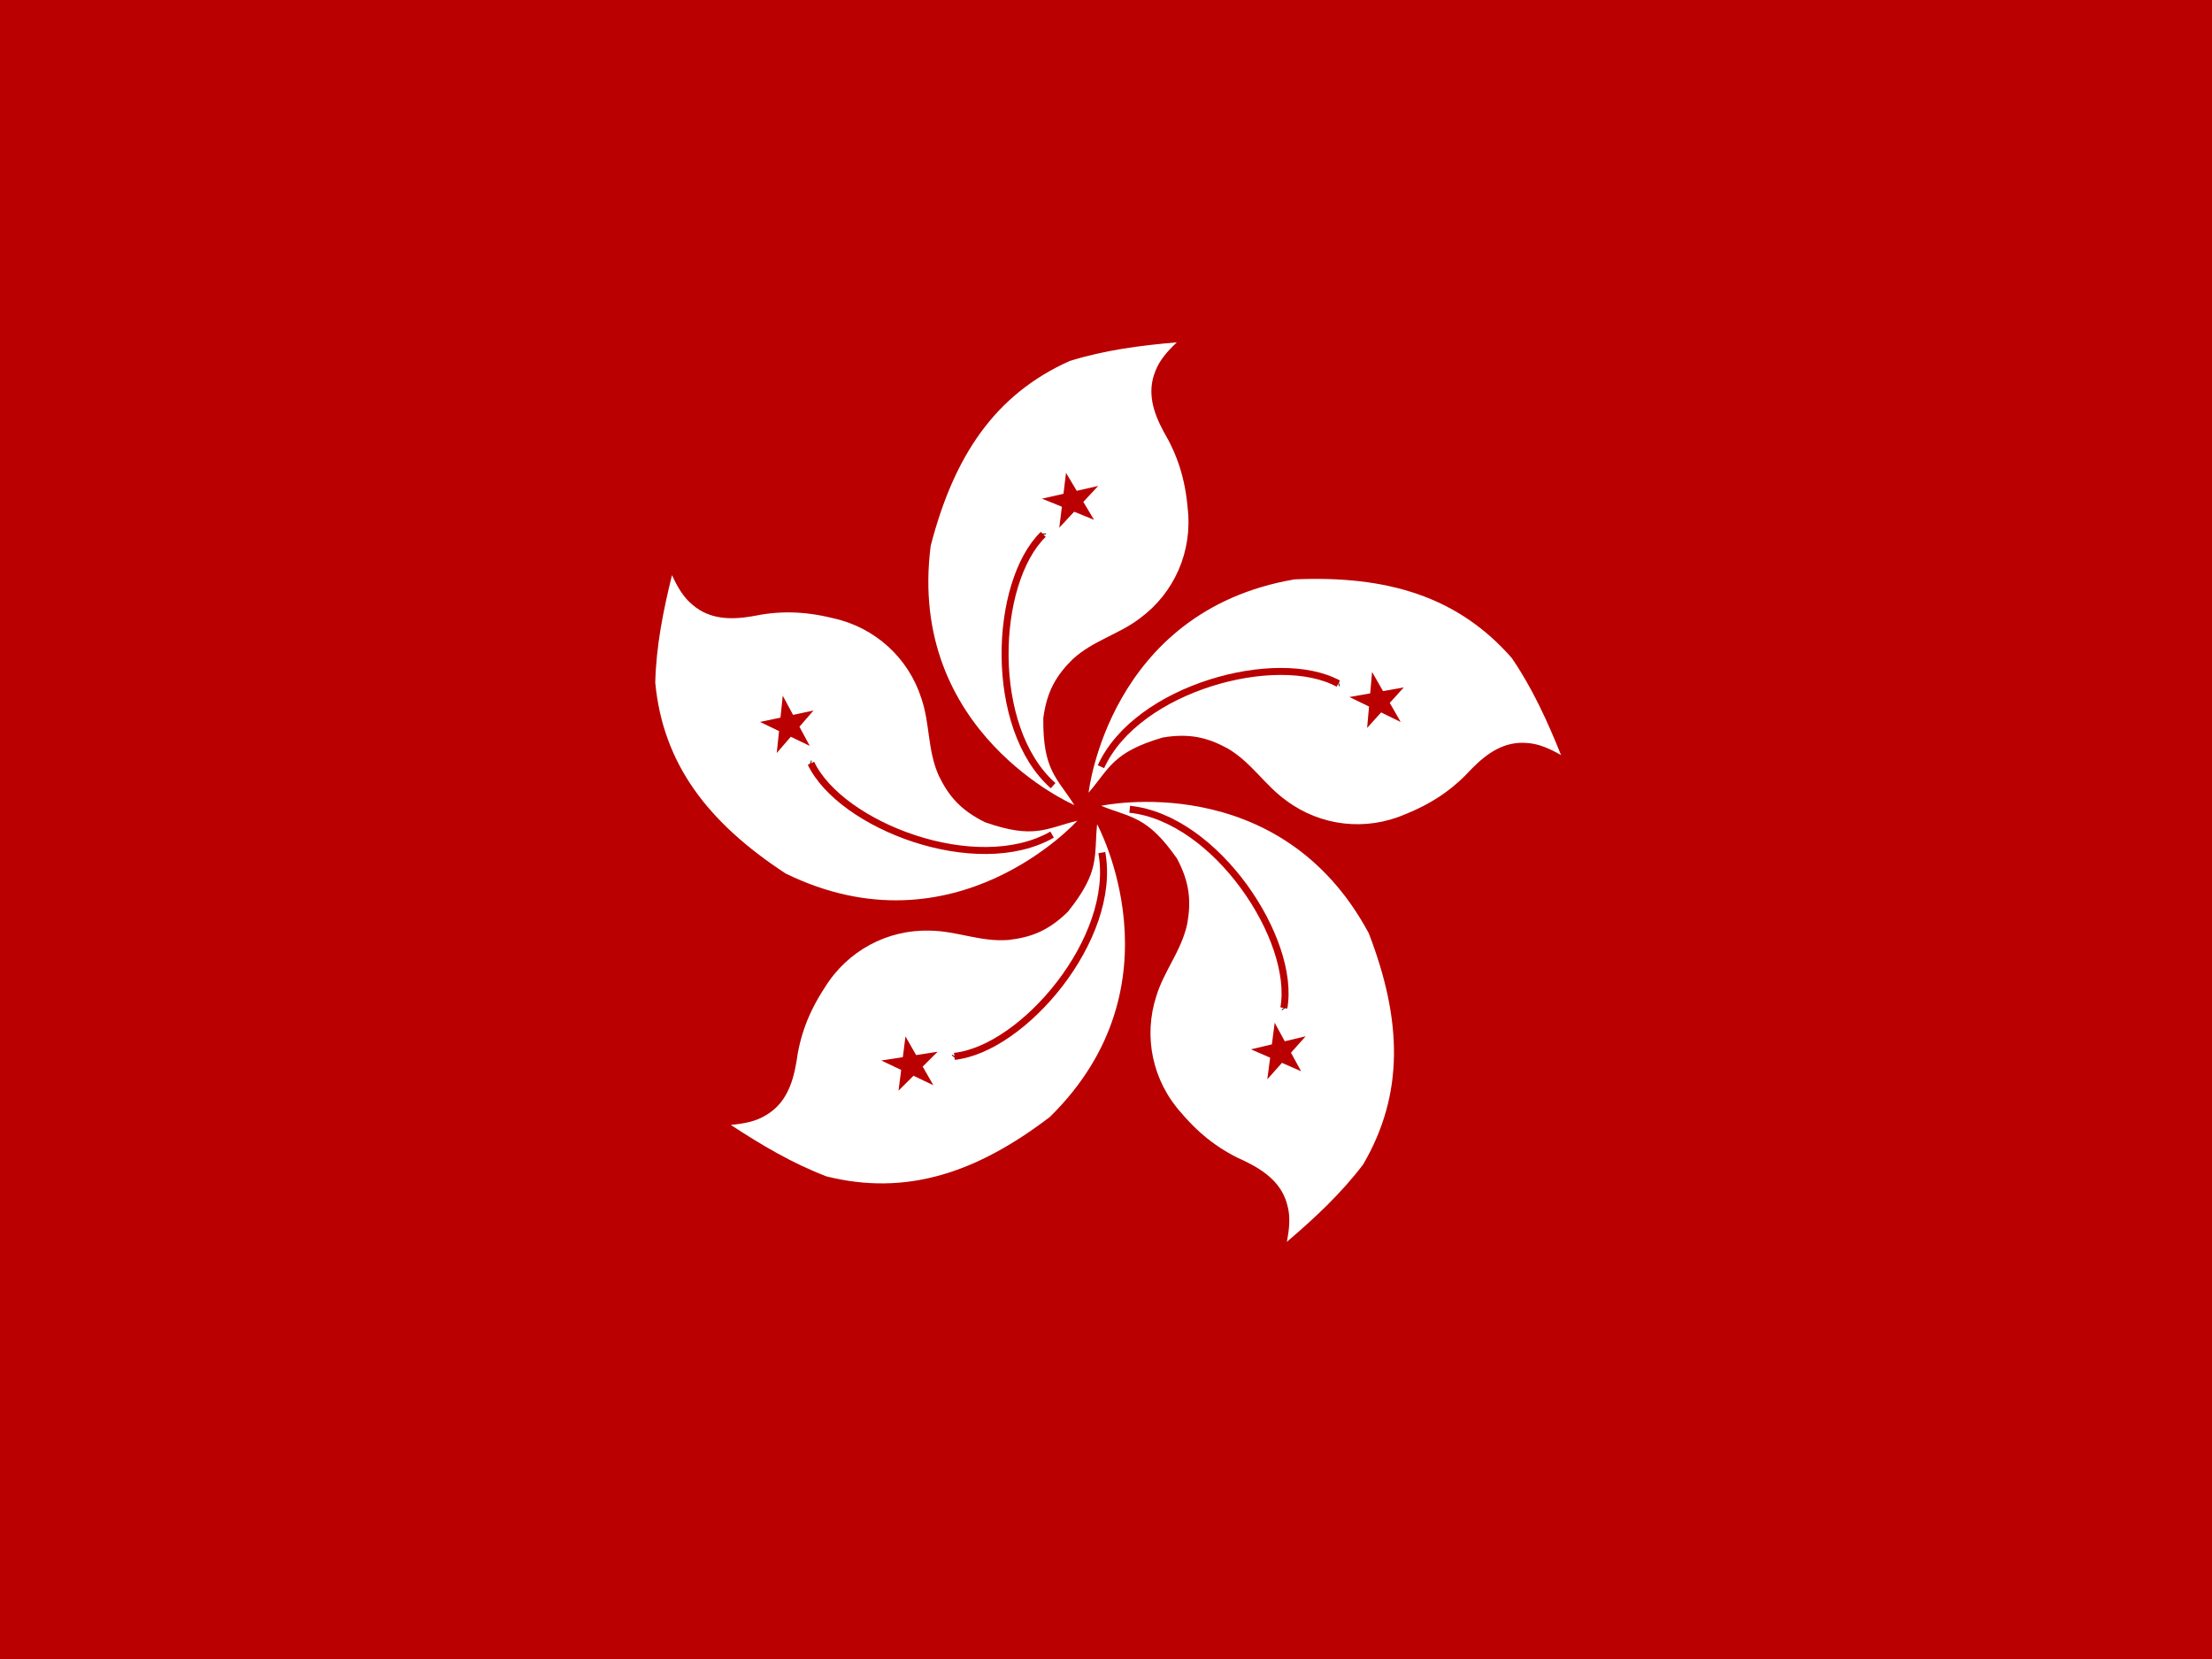
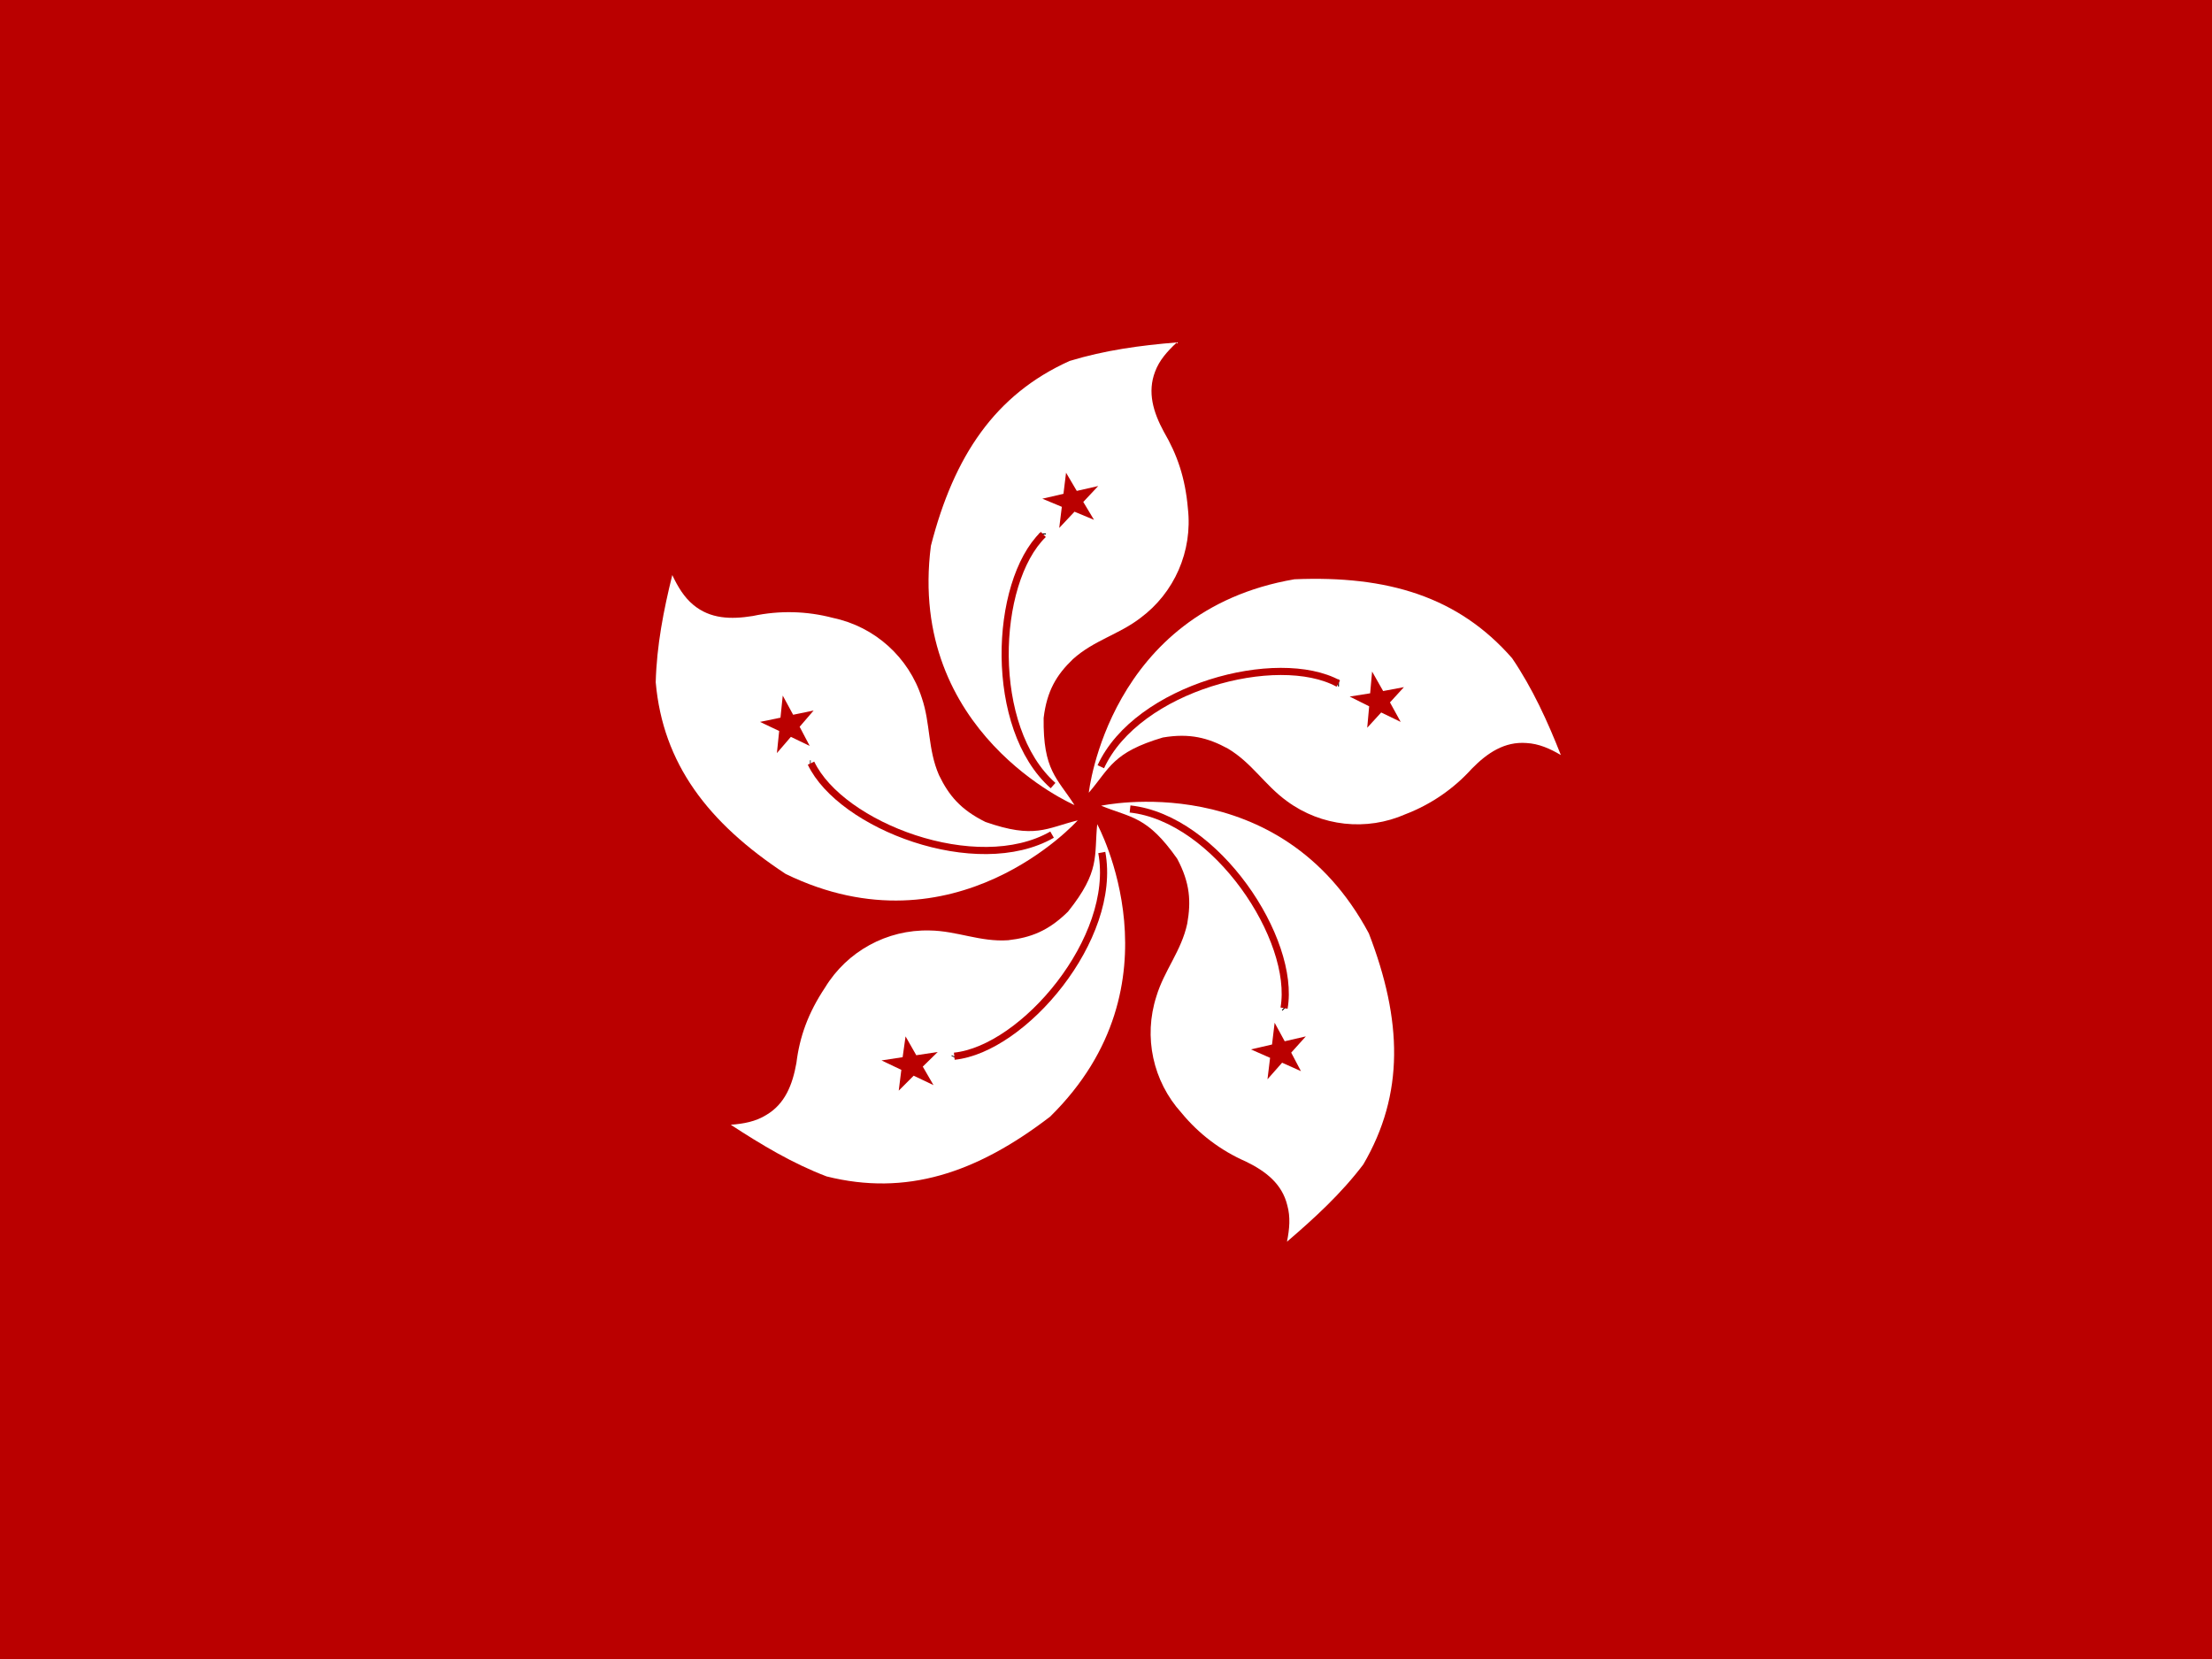
<svg xmlns="http://www.w3.org/2000/svg" height="480" width="640" version="1">
  <defs>
    <clipPath id="a">
-       <path fill-opacity=".67" d="M-89.048 0h682.67v512h-682.67z" />
+       <path fill-opacity=".7" d="M-89 0h682.6v512H-89z" />
    </clipPath>
  </defs>
-   <g clip-path="url(#a)" transform="translate(83.48) scale(.94)">
-     <path fill-rule="evenodd" fill="#ba0000" d="M618 512h-731.43V0H618z" />
-     <path d="M241.874 247.803s-51.62-22.226-44.213-79.817c7.172-27.723 19.837-46.602 42.78-56.878 10.753-3.346 21.748-4.78 32.98-5.736-2.95 2.788-5.417 5.577-6.692 9.082-2.47 6.293-.638 12.347 2.628 18.4 4.142 7.01 6.61 14.26 7.408 23.66 1.513 13.223-4.142 25.97-14.578 33.697-6.612 5.1-14.418 6.852-20.792 12.667-4.938 4.86-7.965 9.72-9.08 18.162-.16 16.09 4.223 18.322 9.56 26.766z" fill-rule="evenodd" fill="#fff" />
-     <path d="M232.076 164.476v-.238" fill-rule="evenodd" stroke="#000" stroke-width="2.152" fill="#ba0000" />
-     <path d="M235.337 241.823c-20.078-17.766-18.323-62.45-3.027-77.347" stroke="#ba0000" stroke-width="2.152" fill="none" />
-     <path fill-rule="evenodd" fill="#ba0000" d="M244.634 154.48l3.3 5.518-6.12-2.493-4.574 4.91.8-6.445-6.126-2.484 6.614-1.49.787-6.446 3.29 5.525 6.61-1.5" />
-     <path d="M246.26 243.992s6.125-55.866 63.36-65.66c28.607-1.267 50.368 5.31 66.916 24.234 6.35 9.302 10.942 19.393 15.147 29.852-3.53-2.002-6.918-3.545-10.643-3.736-6.74-.518-11.992 3.008-16.824 7.904-5.488 6.015-11.696 10.498-20.45 14.015-12.2 5.323-26.044 3.65-36.49-4.063-6.81-4.828-10.774-11.777-18.2-16.168-6.095-3.298-11.63-4.768-20.028-3.36-15.432 4.562-16.28 9.406-22.79 16.983z" fill-rule="evenodd" fill="#fff" />
-     <path d="M323.06 210.208l.227-.07" fill-rule="evenodd" stroke="#000" stroke-width="2.152" fill="#ba0000" />
-     <path d="M250.062 235.99c11.104-24.402 54.34-35.818 73.066-25.56" stroke="#ba0000" stroke-width="2.152" fill="none" />
-     <path fill-rule="evenodd" fill="#ba0000" d="M336.298 219.285l-4.31 4.77.59-6.58-6.035-2.934 6.396-1.123.58-6.584 3.362 5.887 6.393-1.137-4.318 4.764 3.372 5.88" />
-     <path d="M250.118 248.027s54.92-11.935 82.382 39.225c10.287 26.723 10.962 49.447-1.727 71.148-6.803 8.975-14.914 16.535-23.495 23.844.777-3.983 1.164-7.687.162-11.28-1.65-6.555-6.66-10.415-12.838-13.44-7.446-3.296-13.67-7.758-19.784-14.94-8.92-9.88-11.732-23.538-7.736-35.892 2.415-7.993 7.747-13.957 9.55-22.394 1.192-6.826.828-12.54-3.174-20.057-9.227-13.183-14.09-12.45-23.342-16.215z" fill-rule="evenodd" fill="#fff" />
-     <path d="M306.543 310.12l.14.193" fill-rule="evenodd" stroke="#000" stroke-width="2.152" fill="#ba0000" />
-     <path d="M258.913 249.09c26.665 2.78 51.22 40.15 47.44 61.165" stroke="#ba0000" stroke-width="2.152" fill="none" />
-     <path fill-rule="evenodd" fill="#ba0000" d="M302.14 325.555l-5.893-2.572 6.43-1.53.864-6.654 3.098 5.706 6.428-1.54-4.515 5.058 3.11 5.7-5.888-2.58-4.507 5.064" />
+   <g clip-path="url(#a)" transform="translate(83.5) scale(.94)">
+     <path fill-rule="evenodd" fill="#ba0000" d="M618 512h-731.4V0H618z" />
+     <path d="M241.9 247.8s-51.6-22.2-44.2-79.8c7.1-27.7 19.8-46.6 42.7-56.9 10.8-3.3 21.8-4.8 33-5.7-3 2.8-5.4 5.5-6.7 9-2.4 6.3-.6 12.4 2.7 18.5 4.1 7 6.6 14.2 7.4 23.6 1.5 13.2-4.2 26-14.6 33.7-6.6 5.1-14.4 6.9-20.8 12.7-5 4.8-8 9.7-9 18.1-.2 16.1 4.1 18.4 9.5 26.8z" fill-rule="evenodd" fill="#fff" />
+     <path d="M232 164.5v-.3" fill-rule="evenodd" stroke="#000" stroke-width="2.2" fill="#ba0000" />
+     <path d="M235.3 241.8c-20-17.7-18.3-62.4-3-77.3" stroke="#ba0000" stroke-width="2.2" fill="none" />
+     <path fill-rule="evenodd" fill="#ba0000" d="M244.6 154.5l3.3 5.5-6-2.5-4.7 5 .8-6.5-6-2.5 6.5-1.5.8-6.5 3.3 5.6 6.6-1.5" />
+     <path d="M246.3 244s6-55.9 63.3-65.7c28.6-1.2 50.4 5.3 67 24.3 6.3 9.3 10.9 19.4 15 29.8-3.4-2-6.8-3.5-10.6-3.7-6.7-.5-12 3-16.8 7.9a53.1 53.1 0 0 1-20.4 14 36.6 36.6 0 0 1-36.5-4c-6.8-4.9-10.8-11.8-18.2-16.2-6.1-3.3-11.7-4.8-20-3.4-15.5 4.6-16.3 9.4-22.8 17z" fill-rule="evenodd" fill="#fff" />
+     <path d="M323 210.2h.3" fill-rule="evenodd" stroke="#000" stroke-width="2.2" fill="#ba0000" />
+     <path d="M250 236c11.2-24.4 54.4-35.8 73.1-25.6" stroke="#ba0000" stroke-width="2.2" fill="none" />
+     <path fill-rule="evenodd" fill="#ba0000" d="M336.3 219.3L332 224l.6-6.6-6-3 6.3-1 .6-6.7 3.4 6 6.4-1.2-4.3 4.7 3.3 6" />
+     <path d="M250.1 248s55-12 82.4 39.3c10.3 26.7 11 49.4-1.7 71.1-6.8 9-15 16.5-23.5 23.8.8-4 1.1-7.6.1-11.2-1.6-6.6-6.6-10.5-12.8-13.5a53.1 53.1 0 0 1-19.8-15 36.6 36.6 0 0 1-7.7-35.8c2.4-8 7.7-14 9.5-22.4 1.2-6.8.9-12.5-3.1-20-9.3-13.2-14.1-12.5-23.4-16.3z" fill-rule="evenodd" fill="#fff" />
+     <path d="M306.5 310.1l.2.2" fill-rule="evenodd" stroke="#000" stroke-width="2.2" fill="#ba0000" />
+     <path d="M259 249c26.6 2.9 51.1 40.2 47.4 61.3" stroke="#ba0000" stroke-width="2.2" fill="none" />
+     <path fill-rule="evenodd" fill="#ba0000" d="M302.1 325.6l-5.9-2.6 6.5-1.5.8-6.7 3.1 5.7 6.5-1.5-4.5 5 3 5.7-5.8-2.6-4.5 5.1" />
+     <path d="M248.9 253.7s26.9 49.3-14.5 90c-22.8 17.5-44.4 24.5-68.8 18.4-10.5-4-20-9.7-29.5-15.9 4-.3 7.7-1 10.9-3 5.8-3.4 8.1-9.3 9.3-16 1-8.1 3.6-15.4 8.8-23.2a36.6 36.6 0 0 1 32.2-17.6c8.4.1 15.6 3.6 24.2 3 6.9-.8 12.3-2.8 18.4-8.8 10-12.5 8-17 9-27z" fill-rule="evenodd" fill="#fff" />
+     <path d="M205.1 325.3l-.1.2" fill-rule="evenodd" stroke="#000" stroke-width="2.2" fill="#ba0000" />
+     <path d="M250.3 262.4c4.9 26.4-24.1 60.5-45.4 62.7" stroke="#ba0000" stroke-width="2.2" fill="none" />
+     <path fill-rule="evenodd" fill="#ba0000" d="M189 325.4l.9-6.4 3.3 5.8 6.6-1-4.6 4.5 3.3 5.7-6.1-2.9-4.6 4.6.8-6.4-6.1-2.9" />
    <g>
-       <path d="M248.88 253.69s26.88 49.358-14.51 90.083c-22.758 17.38-44.378 24.407-68.77 18.323-10.524-4.01-20.057-9.67-29.482-15.853 4.04-.373 7.704-1.042 10.87-3.012 5.83-3.423 8.127-9.317 9.297-16.095 1.07-8.072 3.605-15.298 8.782-23.184 6.975-11.335 19.295-17.87 32.275-17.503 8.35.074 15.57 3.515 24.175 2.877 6.885-.773 12.267-2.727 18.358-8.68 10.062-12.557 7.992-17.02 9.008-26.956z" fill-rule="evenodd" fill="#fff" />
-       <path d="M205.134 325.283l-.147.188" fill-rule="evenodd" stroke="#000" stroke-width="2.152" fill="#ba0000" />
-       <path d="M250.33 262.43c4.823 26.373-24.15 60.436-45.38 62.708" stroke="#ba0000" stroke-width="2.152" fill="none" />
-       <path fill-rule="evenodd" fill="#ba0000" d="M189.083 325.392l.813-6.378 3.275 5.74 6.63-1.04-4.61 4.577 3.284 5.737-6.12-2.912-4.6 4.584.824-6.377-6.127-2.902" />
-     </g>
-     <g>
-       <path d="M242.792 252.62s-37.622 41.75-89.786 16.245c-23.953-15.692-37.766-33.748-40.13-58.774.283-11.258 2.454-22.13 5.155-33.074 1.695 3.686 3.543 6.92 6.454 9.252 5.166 4.36 11.49 4.568 18.27 3.42 7.97-1.673 15.627-1.683 24.785.58 13.008 2.813 23.264 12.26 27.232 24.625 2.705 7.9 1.858 15.854 5.32 23.757 3.016 6.237 6.647 10.664 14.284 14.43 15.188 5.32 18.71 1.885 28.42-.46z" fill-rule="evenodd" fill="#fff" />
-       <path d="M160.732 235.146l-.226-.076" fill-rule="evenodd" stroke="#000" stroke-width="2.152" fill="#ba0000" />
-       <path d="M235.03 256.89c-23.27 13.312-65.026-2.696-74.223-21.965" stroke="#ba0000" stroke-width="2.152" fill="none" />
-       <path fill-rule="evenodd" fill="#ba0000" d="M155.296 220.043l6.286-1.352-4.327 4.997 3.183 5.907-5.847-2.826-4.32 5.002.714-6.74-5.852-2.816 6.288-1.34.702-6.744" />
+       <path d="M242.8 252.6S205.2 294.4 153 269C129 253.2 115.2 235 113 210c.3-11.3 2.4-22.1 5.1-33 1.7 3.6 3.6 6.8 6.5 9.2 5.2 4.3 11.5 4.5 18.3 3.4a53 53 0 0 1 24.7.6 36.6 36.6 0 0 1 27.3 24.6c2.7 7.9 1.8 15.8 5.3 23.8 3 6.2 6.6 10.6 14.3 14.4 15.2 5.3 18.7 1.9 28.4-.5z" fill-rule="evenodd" fill="#fff" />
+       <path d="M160.7 235.1h-.2" fill-rule="evenodd" stroke="#000" stroke-width="2.2" fill="#ba0000" />
+       <path d="M235 256.9c-23.2 13.3-65-2.7-74.2-22" stroke="#ba0000" stroke-width="2.2" fill="none" />
+       <path fill-rule="evenodd" fill="#ba0000" d="M155.3 220l6.3-1.3-4.3 5 3.1 5.9-5.8-2.8-4.3 5 .7-6.8-5.9-2.8 6.3-1.3.7-6.8" />
    </g>
  </g>
</svg>
